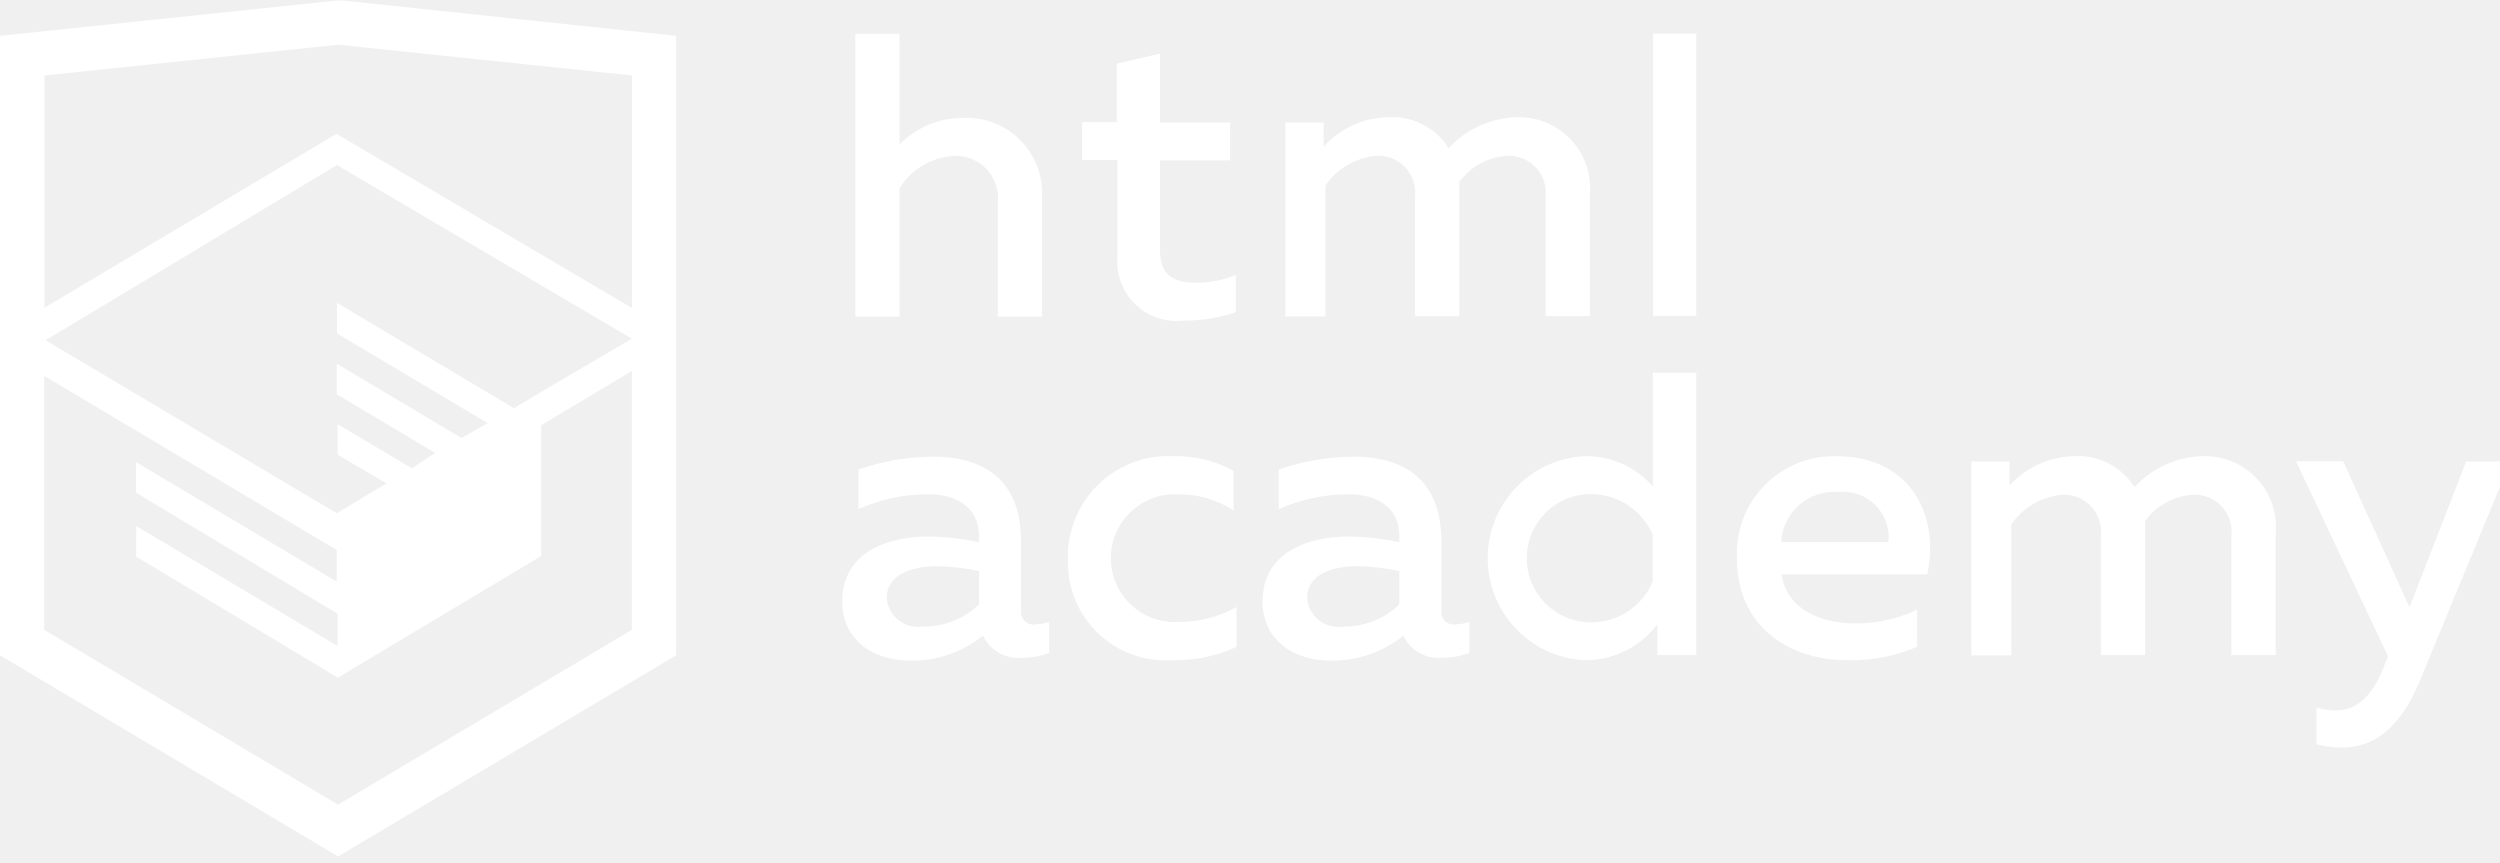
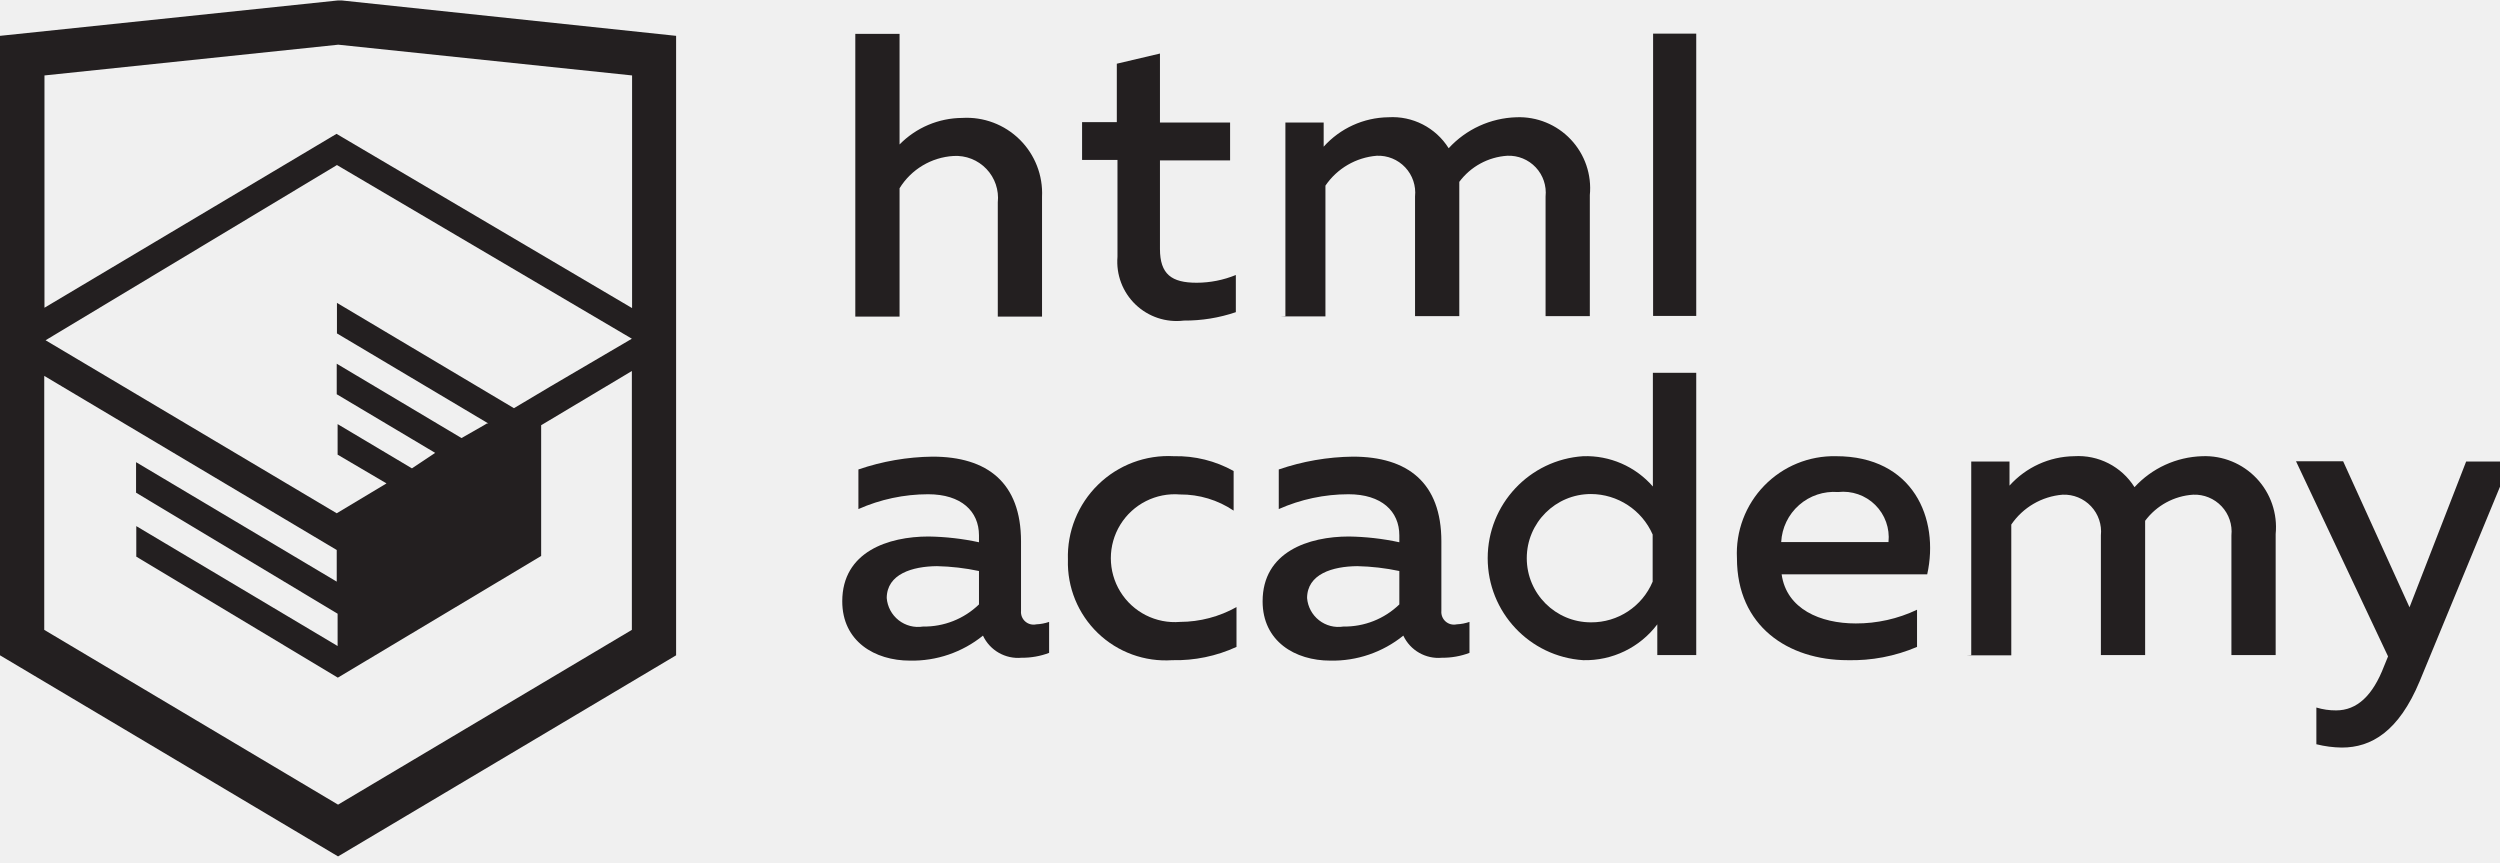
<svg xmlns="http://www.w3.org/2000/svg" id="Layer_1" data-name="Layer 1" viewBox="0 0 113 39">
-   <path d="M401.93,351.51a2.07,2.07,0,0,0,.58-0.11v1.4a3.41,3.41,0,0,1-1.24.22,1.75,1.75,0,0,1-1.75-1,5.08,5.08,0,0,1-3.3,1.13c-1.59,0-3.06-.87-3.06-2.68,0-2.24,2.08-2.93,3.9-2.93a11.63,11.63,0,0,1,2.28.26v-0.31c0-1.09-.8-1.86-2.3-1.86a7.79,7.79,0,0,0-3.15.67v-1.79a10.72,10.72,0,0,1,3.35-.58c2.48,0,4,1.18,4,3.83v3.14A0.57,0.57,0,0,0,401.93,351.51Zm-6.76-1.19a1.42,1.42,0,0,0,1.64,1.29,3.56,3.56,0,0,0,2.53-1V349.1a10.21,10.21,0,0,0-1.9-.22C396.34,348.89,395.17,349.23,395.17,350.33Z" transform="translate(-355.09 -323.29)" fill="#fff" />
-   <path d="M408.15,343.91a5.29,5.29,0,0,1,2.7.67v1.79a4.28,4.28,0,0,0-2.42-.73,2.89,2.89,0,1,0,0,5.76,5.26,5.26,0,0,0,2.55-.67v1.8a6.58,6.58,0,0,1-2.9.6,4.42,4.42,0,0,1-4.72-4.54A4.54,4.54,0,0,1,408.15,343.91Z" transform="translate(-355.09 -323.29)" fill="#fff" />
-   <path d="M420.93,351.51a2.07,2.07,0,0,0,.58-0.11v1.4a3.41,3.41,0,0,1-1.24.22,1.75,1.75,0,0,1-1.75-1,5.08,5.08,0,0,1-3.3,1.13c-1.59,0-3.06-.87-3.06-2.68,0-2.24,2.08-2.93,3.9-2.93a11.63,11.63,0,0,1,2.28.26v-0.31c0-1.09-.8-1.86-2.3-1.86a7.79,7.79,0,0,0-3.15.67v-1.79a10.72,10.72,0,0,1,3.35-.58c2.48,0,4,1.18,4,3.83v3.14A0.57,0.57,0,0,0,420.93,351.51Zm-6.76-1.19a1.42,1.42,0,0,0,1.64,1.29,3.56,3.56,0,0,0,2.53-1V349.1a10.21,10.21,0,0,0-1.9-.22C415.33,348.89,414.17,349.23,414.17,350.33Z" transform="translate(-355.09 -323.29)" fill="#fff" />
-   <path d="M431.76,340.14V352.9H430v-1.39a4.07,4.07,0,0,1-3.35,1.62,4.62,4.62,0,0,1,0-9.22,4,4,0,0,1,3.15,1.37v-5.14h2ZM427,345.62a2.9,2.9,0,0,0,0,5.8,3,3,0,0,0,2.79-1.84v-2.13A3.06,3.06,0,0,0,427,345.62Z" transform="translate(-355.09 -323.29)" fill="#fff" />
-   <path d="M438.08,343.91c3.48,0,4.68,2.81,4.12,5.34h-6.58c0.22,1.57,1.75,2.22,3.35,2.22a6.41,6.41,0,0,0,2.77-.62v1.68a7.5,7.5,0,0,1-3.14.6c-2.68,0-5-1.53-5-4.61A4.39,4.39,0,0,1,438.08,343.91Zm0.09,1.62a2.39,2.39,0,0,0-2.57,2.26h4.85A2.06,2.06,0,0,0,438.17,345.53Z" transform="translate(-355.09 -323.29)" fill="#fff" />
-   <path d="M444.19,352.9v-8.75h1.73v1.09a4,4,0,0,1,2.92-1.33,3,3,0,0,1,2.73,1.4,4.33,4.33,0,0,1,3.06-1.4,3.21,3.21,0,0,1,3.32,3.52v5.47h-2v-5.41a1.67,1.67,0,0,0-1.73-1.84,2.94,2.94,0,0,0-2.17,1.18c0,0.2,0,.4,0,0.6v5.47h-2v-5.41a1.67,1.67,0,0,0-1.73-1.84,3.11,3.11,0,0,0-2.32,1.35v5.91h-2Z" transform="translate(-355.09 -323.29)" fill="#fff" />
-   <path d="M466.56,344.15h2l-4.1,9.93c-0.95,2.28-2.19,3-3.52,3a5,5,0,0,1-1.15-.15v-1.66a3,3,0,0,0,.89.13c0.95,0,1.66-.67,2.17-2l0.18-.44-4.16-8.82H461l3,6.6Z" transform="translate(-355.09 -323.29)" fill="#fff" />
-   <path d="M395.75,324.82v5a4,4,0,0,1,2.83-1.2,3.41,3.41,0,0,1,3.61,3.57v5.41h-2v-5.16a1.9,1.9,0,0,0-2-2.1,3.08,3.08,0,0,0-2.44,1.46v5.8h-2V324.82h2Z" transform="translate(-355.09 -323.29)" fill="#fff" />
-   <path d="M407.52,325.71v3.12h3.17v1.71h-3.17v4c0,1.15.53,1.53,1.66,1.53a4.71,4.71,0,0,0,1.77-.35v1.68a7.14,7.14,0,0,1-2.35.38,2.68,2.68,0,0,1-3-2.88v-4.38H404v-1.71h1.57v-2.64Z" transform="translate(-355.09 -323.29)" fill="#fff" />
-   <path d="M413.19,337.58v-8.75h1.73v1.09a4,4,0,0,1,2.92-1.33,3,3,0,0,1,2.73,1.4,4.33,4.33,0,0,1,3.06-1.4,3.21,3.21,0,0,1,3.32,3.52v5.47h-2v-5.41a1.67,1.67,0,0,0-1.73-1.84,2.94,2.94,0,0,0-2.17,1.18c0,0.2,0,.4,0,0.6v5.47h-2v-5.41a1.67,1.67,0,0,0-1.73-1.84,3.11,3.11,0,0,0-2.32,1.35v5.91h-2Z" transform="translate(-355.09 -323.29)" fill="#fff" />
-   <rect x="74.72" y="1.52" width="1.95" height="12.76" fill="#fff" />
-   <path d="M370.53,323.31l-0.16,0-15.28,1.6v28L370.37,362l15.28-9.09v-28Zm13.12,28.45-13.28,7.9-13.28-7.9V340.28l13.22,7.87,0,1.43-9.07-5.4v1.38l9.11,5.47,0,1.46-9.1-5.42v1.38l9.11,5.47h0l9.19-5.5v-1.39h0v-4.52l4.1-2.45v11.67Zm0-13.16L380,340.74h0l-1.68,1-8-4.76v1.38l6.84,4.07-0.06,0-0.15.09-1,.57-5.64-3.36v1.38l4.45,2.65-1.05.7,0,0-3.36-2v1.38l2.21,1.3-2.25,1.35-13.16-7.82,13.17-7.92h0Zm0-1.39-13.35-7.87h0l-13.2,7.86v-10.5l13.28-1.39,13.28,1.39v10.51Z" transform="translate(-355.09 -323.29)" fill="#fff" />
+   <path d="M401.93,351.51a2.07,2.07,0,0,0,.58-0.11v1.4a3.41,3.41,0,0,1-1.24.22,1.75,1.75,0,0,1-1.75-1,5.08,5.08,0,0,1-3.3,1.13c-1.59,0-3.06-.87-3.06-2.68,0-2.24,2.08-2.93,3.9-2.93a11.63,11.63,0,0,1,2.28.26v-0.31c0-1.09-.8-1.86-2.3-1.86a7.79,7.79,0,0,0-3.15.67v-1.79a10.72,10.72,0,0,1,3.35-.58c2.48,0,4,1.18,4,3.83v3.14A0.57,0.57,0,0,0,401.93,351.51Zm-6.76-1.19a1.42,1.42,0,0,0,1.64,1.29,3.56,3.56,0,0,0,2.53-1V349.1a10.21,10.21,0,0,0-1.9-.22C396.34,348.89,395.17,349.23,395.17,350.33Z" transform="translate(-355.09 -323.29)" fill="#231f20" />
+   <path d="M408.15,343.91a5.29,5.29,0,0,1,2.7.67v1.79a4.28,4.28,0,0,0-2.42-.73,2.89,2.89,0,1,0,0,5.76,5.26,5.26,0,0,0,2.55-.67v1.8a6.58,6.58,0,0,1-2.9.6,4.42,4.42,0,0,1-4.72-4.54A4.54,4.54,0,0,1,408.15,343.91Z" transform="translate(-355.09 -323.29)" fill="#231f20" />
+   <path d="M420.93,351.51a2.07,2.07,0,0,0,.58-0.11v1.4a3.41,3.41,0,0,1-1.24.22,1.75,1.75,0,0,1-1.75-1,5.08,5.08,0,0,1-3.3,1.13c-1.59,0-3.06-.87-3.06-2.68,0-2.24,2.08-2.93,3.9-2.93a11.63,11.63,0,0,1,2.28.26v-0.31c0-1.09-.8-1.86-2.3-1.86a7.79,7.79,0,0,0-3.15.67v-1.79a10.72,10.72,0,0,1,3.35-.58c2.48,0,4,1.18,4,3.83v3.14A0.57,0.57,0,0,0,420.93,351.51Zm-6.76-1.19a1.42,1.42,0,0,0,1.64,1.29,3.56,3.56,0,0,0,2.53-1V349.1a10.21,10.21,0,0,0-1.9-.22C415.33,348.89,414.17,349.23,414.17,350.33Z" transform="translate(-355.09 -323.29)" fill="#231f20" />
+   <path d="M431.76,340.14V352.9H430v-1.39a4.07,4.07,0,0,1-3.35,1.62,4.62,4.62,0,0,1,0-9.22,4,4,0,0,1,3.15,1.37v-5.14h2ZM427,345.62a2.9,2.9,0,0,0,0,5.8,3,3,0,0,0,2.79-1.84v-2.13A3.06,3.06,0,0,0,427,345.62Z" transform="translate(-355.09 -323.29)" fill="#231f20" />
+   <path d="M438.08,343.91c3.48,0,4.68,2.81,4.12,5.34h-6.58c0.22,1.57,1.75,2.22,3.35,2.22a6.41,6.41,0,0,0,2.77-.62v1.68a7.5,7.5,0,0,1-3.14.6c-2.68,0-5-1.53-5-4.61A4.39,4.39,0,0,1,438.08,343.91Zm0.09,1.62a2.39,2.39,0,0,0-2.57,2.26h4.85A2.06,2.06,0,0,0,438.17,345.53Z" transform="translate(-355.09 -323.29)" fill="#231f20" />
+   <path d="M444.19,352.9v-8.75h1.73v1.09a4,4,0,0,1,2.92-1.33,3,3,0,0,1,2.73,1.4,4.33,4.33,0,0,1,3.06-1.4,3.21,3.21,0,0,1,3.32,3.52v5.47h-2v-5.41a1.67,1.67,0,0,0-1.73-1.84,2.94,2.94,0,0,0-2.17,1.18c0,0.2,0,.4,0,0.6v5.47h-2v-5.41a1.67,1.67,0,0,0-1.73-1.84,3.11,3.11,0,0,0-2.32,1.35v5.91h-2Z" transform="translate(-355.09 -323.29)" fill="#231f20" />
+   <path d="M466.56,344.15h2l-4.1,9.93c-0.95,2.28-2.19,3-3.52,3a5,5,0,0,1-1.15-.15v-1.66a3,3,0,0,0,.89.13c0.95,0,1.66-.67,2.17-2l0.18-.44-4.16-8.82H461l3,6.6Z" transform="translate(-355.09 -323.29)" fill="#231f20" />
+   <path d="M395.75,324.82v5a4,4,0,0,1,2.83-1.2,3.41,3.41,0,0,1,3.61,3.57v5.41h-2v-5.16a1.9,1.9,0,0,0-2-2.1,3.08,3.08,0,0,0-2.44,1.46v5.8h-2V324.82h2Z" transform="translate(-355.09 -323.29)" fill="#231f20" />
+   <path d="M407.52,325.71v3.12h3.17v1.71h-3.17v4c0,1.15.53,1.53,1.66,1.53a4.71,4.71,0,0,0,1.77-.35v1.68a7.14,7.14,0,0,1-2.35.38,2.68,2.68,0,0,1-3-2.88v-4.38H404v-1.71h1.57v-2.64Z" transform="translate(-355.09 -323.29)" fill="#231f20" />
+   <path d="M413.19,337.58v-8.75h1.73v1.09a4,4,0,0,1,2.92-1.33,3,3,0,0,1,2.73,1.4,4.33,4.33,0,0,1,3.06-1.4,3.21,3.21,0,0,1,3.32,3.52v5.47h-2v-5.41a1.67,1.67,0,0,0-1.73-1.84,2.94,2.94,0,0,0-2.17,1.18c0,0.2,0,.4,0,0.6v5.47h-2v-5.41a1.67,1.67,0,0,0-1.73-1.84,3.11,3.11,0,0,0-2.32,1.35v5.91h-2Z" transform="translate(-355.09 -323.29)" fill="#231f20" />
+   <rect x="74.72" y="1.52" width="1.95" height="12.76" fill="#231f20" />
+   <path d="M370.53,323.31l-0.16,0-15.28,1.6v28L370.37,362l15.28-9.09v-28Zm13.12,28.45-13.28,7.9-13.28-7.9V340.28l13.22,7.87,0,1.43-9.07-5.4v1.38l9.11,5.47,0,1.46-9.1-5.42v1.38l9.11,5.47h0l9.19-5.5v-1.39h0v-4.52l4.1-2.45v11.67Zm0-13.16L380,340.74h0l-1.68,1-8-4.76v1.38l6.84,4.07-0.06,0-0.15.09-1,.57-5.64-3.36v1.38l4.45,2.65-1.05.7,0,0-3.36-2v1.38l2.21,1.3-2.25,1.35-13.16-7.82,13.17-7.92h0Zm0-1.39-13.35-7.87h0l-13.2,7.86v-10.5l13.28-1.39,13.28,1.39v10.51Z" transform="translate(-355.09 -323.29)" fill="#231f20" />
</svg>
